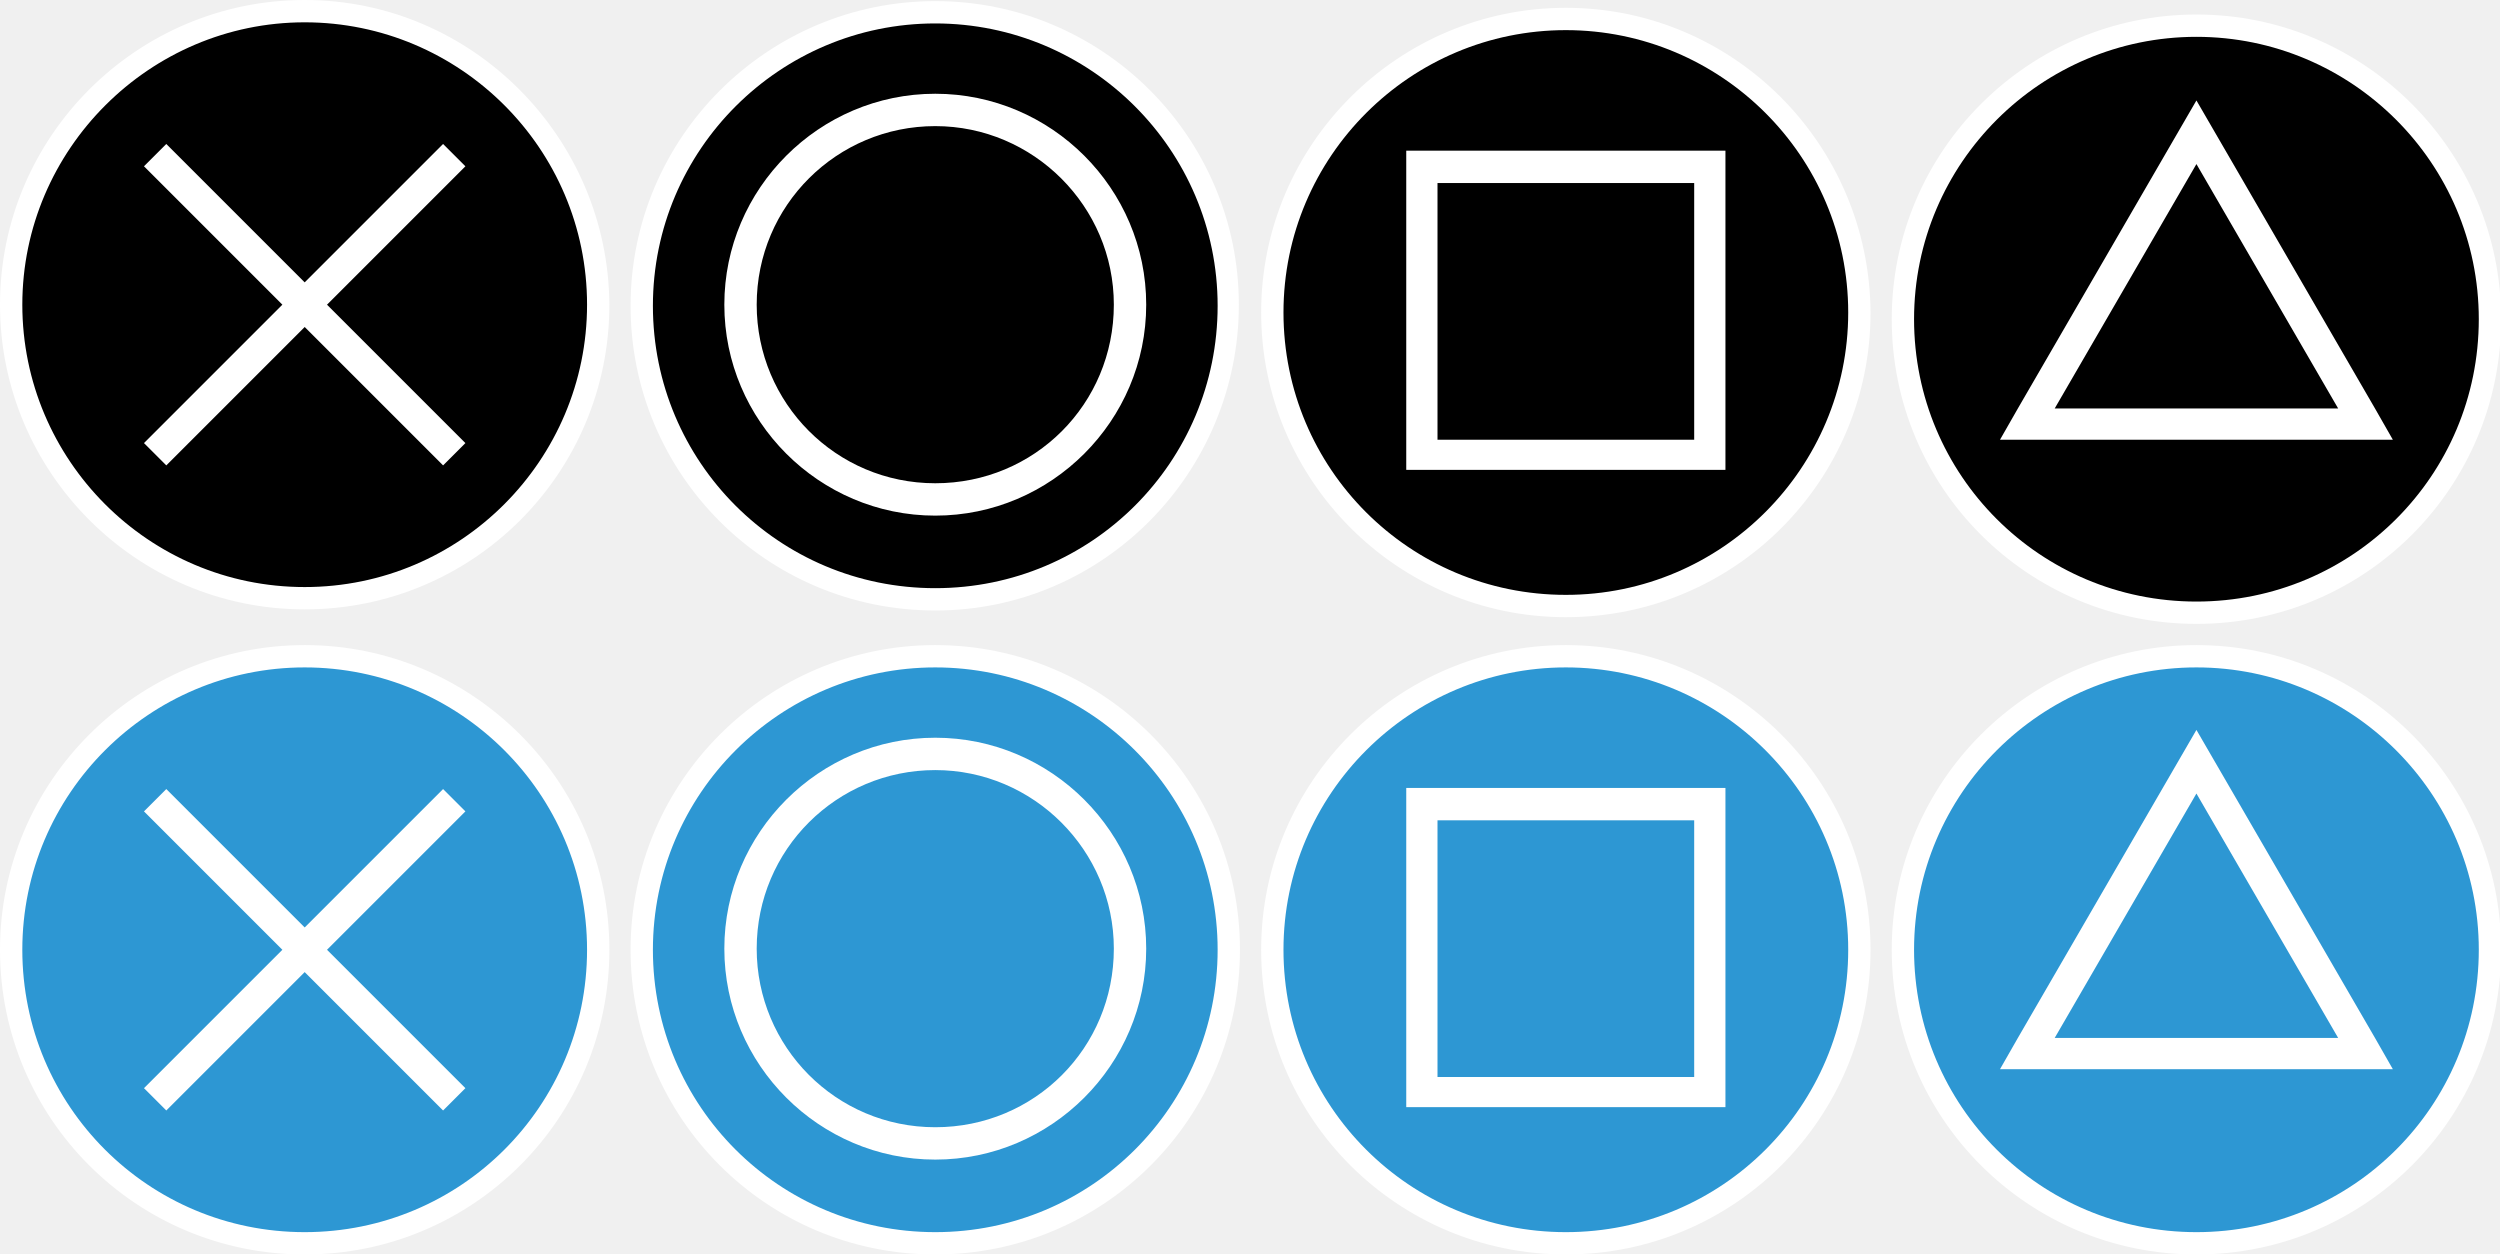
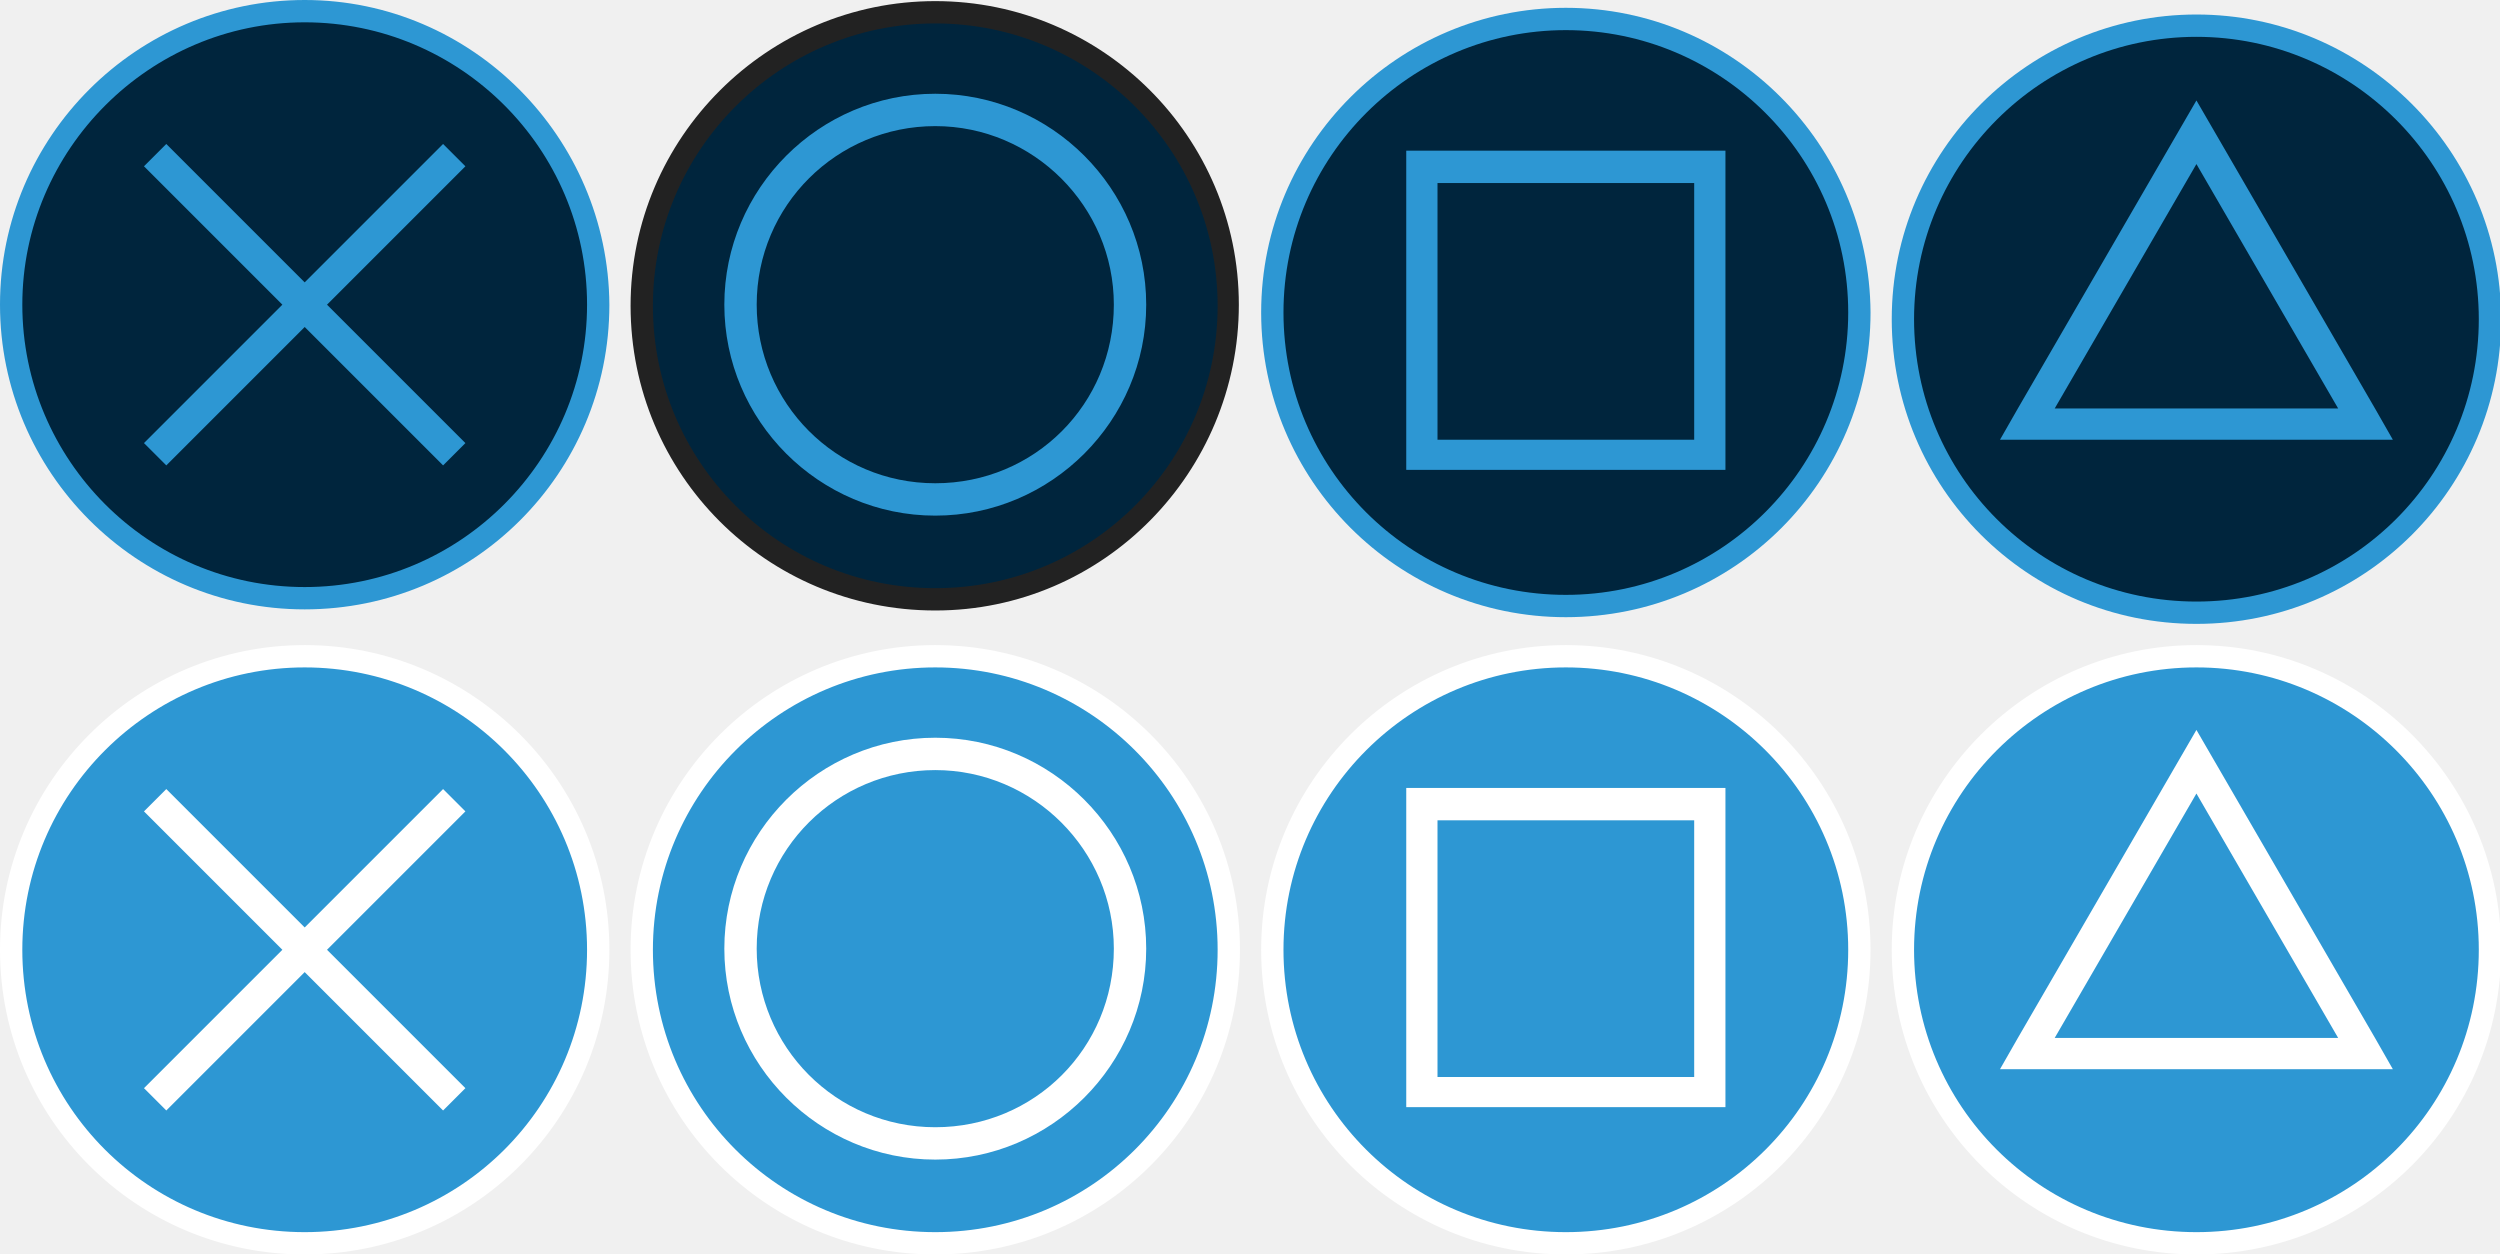
<svg xmlns="http://www.w3.org/2000/svg" version="1.1" id="Layer_1" x="0px" y="0px" width="224px" height="112.3px" viewBox="-847 484.7 224 112.3" style="enable-background:new -847 484.7 224 112.3;" xml:space="preserve">
  <defs id="defs4207" />
  <style type="text/css" id="style4116">
	.st0{fill:#2C2C2C;}
	.st1{fill:#222222;}
	.st2{fill:#7CB2E8;}
	.st3{fill:#FF6666;}
	.st4{fill:#FF69F8;}
	.st5{fill:#40E2A0;}
	.st6{fill:#D3D3D3;}
	.st7{fill:#DDDDDD;}
	.st8{fill:#834D17;}
	.st9{fill:#009999;}
	.st10{fill:#009607;}
	.st11{fill:#BF1D5F;}
</style>
  <g id="g4126">
    <g id="g4122">
-       <path class="st0" d="M-819.7,538.3c-14.5,0-26.3-11.8-26.3-26.3s11.8-26.3,26.3-26.3s26.3,11.8,26.3,26.3    S-805.2,538.3-819.7,538.3z" id="path4118" style="fill:#000000;fill-opacity:1" />
-       <path class="st1" d="M-819.7,486.7c13.9,0,25.3,11.3,25.3,25.3c0,13.9-11.3,25.3-25.3,25.3S-845,525.9-845,512    C-845,498.1-833.6,486.7-819.7,486.7 M-819.7,484.7c-15,0-27.3,12.2-27.3,27.3c0,15,12.2,27.3,27.3,27.3s27.3-12.2,27.3-27.3    C-792.5,497-804.7,484.7-819.7,484.7L-819.7,484.7z" id="path4120" style="fill:#ffffff;fill-opacity:1" />
+       <path class="st0" d="M-819.7,538.3c-14.5,0-26.3-11.8-26.3-26.3s11.8-26.3,26.3-26.3s26.3,11.8,26.3,26.3    S-805.2,538.3-819.7,538.3z" id="path4118" style="fill:#00253d;fill-opacity:1" />
+       <path class="st1" d="M-819.7,486.7c13.9,0,25.3,11.3,25.3,25.3c0,13.9-11.3,25.3-25.3,25.3S-845,525.9-845,512    C-845,498.1-833.6,486.7-819.7,486.7 M-819.7,484.7c-15,0-27.3,12.2-27.3,27.3c0,15,12.2,27.3,27.3,27.3s27.3-12.2,27.3-27.3    C-792.5,497-804.7,484.7-819.7,484.7L-819.7,484.7z" id="path4120" style="fill:#2d97d3;fill-opacity:1" />
    </g>
-     <polygon class="st2" points="-805.3,499.6 -807.3,497.6 -819.7,510 -832.1,497.6 -834.1,499.6 -821.7,512 -834.1,524.4    -832.1,526.4 -819.7,514 -807.3,526.4 -805.3,524.4 -817.7,512  " id="polygon4124" style="fill:#ffffff;fill-opacity:1" />
+     <polygon class="st2" points="-805.3,499.6 -807.3,497.6 -819.7,510 -832.1,497.6 -834.1,499.6 -821.7,512 -834.1,524.4    -832.1,526.4 -819.7,514 -807.3,526.4 -805.3,524.4 -817.7,512  " id="polygon4124" style="fill:#2d97d3;fill-opacity:1" />
  </g>
  <g id="g4136">
    <g id="g4132">
-       <path class="st0" d="M-763.2,538.2c-14.5,0-26.3-11.8-26.3-26.3c0-14.5,11.8-26.3,26.3-26.3S-737,497.5-737,512    C-737,526.5-748.7,538.2-763.2,538.2z" id="path4128" style="fill:#000000;fill-opacity:1" />
-       <path class="st1" d="M-763.2,486.8c13.9,0,25.3,11.3,25.3,25.3s-11.3,25.3-25.3,25.3s-25.3-11.3-25.3-25.3    S-777.1,486.8-763.2,486.8 M-763.2,484.8c-15,0-27.3,12.2-27.3,27.3s12.2,27.3,27.3,27.3S-736,527-736,512    S-748.2,484.8-763.2,484.8L-763.2,484.8z" id="path4130" style="fill:#ffffff;fill-opacity:1" />
+       <path class="st0" d="M-763.2,538.2c-14.5,0-26.3-11.8-26.3-26.3c0-14.5,11.8-26.3,26.3-26.3S-737,497.5-737,512    C-737,526.5-748.7,538.2-763.2,538.2z" id="path4128" style="fill:#00253d;fill-opacity:1" />
+       <path class="st1" d="M-763.2,486.8c13.9,0,25.3,11.3,25.3,25.3s-11.3,25.3-25.3,25.3s-25.3-11.3-25.3-25.3    S-777.1,486.8-763.2,486.8 M-763.2,484.8c-15,0-27.3,12.2-27.3,27.3s12.2,27.3,27.3,27.3S-736,527-736,512    S-748.2,484.8-763.2,484.8L-763.2,484.8z" id="path4130" style="fill:#2d97d30;fill-opacity:1" />
    </g>
-     <path class="st3" d="M-763.2,493.1c-10.4,0-18.9,8.5-18.9,18.9c0,10.4,8.5,18.9,18.9,18.9s18.9-8.5,18.9-18.9   C-744.3,501.6-752.8,493.1-763.2,493.1z M-763.2,528c-8.9,0-16-7.2-16-16c0-8.9,7.2-16,16-16s16,7.2,16,16   C-747.2,520.9-754.3,528-763.2,528z" id="path4134" style="fill:#ffffff;fill-opacity:1" />
+     <path class="st3" d="M-763.2,493.1c-10.4,0-18.9,8.5-18.9,18.9c0,10.4,8.5,18.9,18.9,18.9s18.9-8.5,18.9-18.9   C-744.3,501.6-752.8,493.1-763.2,493.1z M-763.2,528c-8.9,0-16-7.2-16-16c0-8.9,7.2-16,16-16s16,7.2,16,16   C-747.2,520.9-754.3,528-763.2,528z" id="path4134" style="fill:#2d97d3;fill-opacity:1" />
  </g>
  <g id="g4146">
    <g id="g4142">
-       <path class="st0" d="M-706.7,538.8c-14.5,0-26.3-11.8-26.3-26.3s11.8-26.3,26.3-26.3s26.3,11.8,26.3,26.3    S-692.2,538.8-706.7,538.8z" id="path4138" style="fill:#000000;fill-opacity:1" />
-       <path class="st1" d="M-706.7,487.4c13.9,0,25.3,11.3,25.3,25.3c0,13.9-11.3,25.3-25.3,25.3s-25.3-11.3-25.3-25.3    C-732,498.7-720.6,487.4-706.7,487.4 M-706.7,485.4c-15,0-27.3,12.2-27.3,27.3c0,15,12.2,27.3,27.3,27.3s27.3-12.2,27.3-27.3    C-679.5,497.6-691.7,485.4-706.7,485.4L-706.7,485.4z" id="path4140" style="fill:#ffffff;fill-opacity:1" />
+       <path class="st0" d="M-706.7,538.8c-14.5,0-26.3-11.8-26.3-26.3s11.8-26.3,26.3-26.3s26.3,11.8,26.3,26.3    S-692.2,538.8-706.7,538.8z" id="path4138" style="fill:#00253d;fill-opacity:1" />
+       <path class="st1" d="M-706.7,487.4c13.9,0,25.3,11.3,25.3,25.3c0,13.9-11.3,25.3-25.3,25.3s-25.3-11.3-25.3-25.3    C-732,498.7-720.6,487.4-706.7,487.4 M-706.7,485.4c-15,0-27.3,12.2-27.3,27.3c0,15,12.2,27.3,27.3,27.3s27.3-12.2,27.3-27.3    C-679.5,497.6-691.7,485.4-706.7,485.4L-706.7,485.4z" id="path4140" style="fill:#2d97d3;fill-opacity:1" />
    </g>
-     <path class="st4" d="M-695.2,498.2h-23h-2.8v2.8v23v2.8h2.8h23h2.8v-2.8v-23v-2.8H-695.2z M-695.2,524.1h-23v-23h23V524.1z" id="path4144" style="fill:#ffffff;fill-opacity:1" />
+     <path class="st4" d="M-695.2,498.2h-23h-2.8v2.8v23v2.8h2.8h23h2.8v-2.8v-23v-2.8H-695.2z M-695.2,524.1h-23v-23h23V524.1z" id="path4144" style="fill:#2d97d3;fill-opacity:1" />
  </g>
  <g id="g4158">
    <g id="g4156">
      <g id="g4152">
-         <path class="st0" d="M-650.2,539.5c-14.5,0-26.3-11.8-26.3-26.3s11.8-26.3,26.3-26.3s26.3,11.8,26.3,26.3     S-635.7,539.5-650.2,539.5z" id="path4148" style="fill:#000000;fill-opacity:1" />
-         <path class="st1" d="M-650.2,488c13.9,0,25.3,11.3,25.3,25.3s-11.3,25.3-25.3,25.3s-25.3-11.3-25.3-25.3S-664.1,488-650.2,488      M-650.2,486c-15,0-27.3,12.2-27.3,27.3s12.2,27.3,27.3,27.3s27.3-12.2,27.3-27.3S-635.2,486-650.2,486L-650.2,486z" id="path4150" style="fill:#ffffff;fill-opacity:1" />
+         <path class="st0" d="M-650.2,539.5c-14.5,0-26.3-11.8-26.3-26.3s11.8-26.3,26.3-26.3s26.3,11.8,26.3,26.3     S-635.7,539.5-650.2,539.5z" id="path4148" style="fill:#00253d;fill-opacity:1" />
+         <path class="st1" d="M-650.2,488c13.9,0,25.3,11.3,25.3,25.3s-11.3,25.3-25.3,25.3s-25.3-11.3-25.3-25.3S-664.1,488-650.2,488      M-650.2,486c-15,0-27.3,12.2-27.3,27.3s12.2,27.3,27.3,27.3s27.3-12.2,27.3-27.3S-635.2,486-650.2,486L-650.2,486z" id="path4150" style="fill:#2d97d3;fill-opacity:1" />
      </g>
-       <path class="st5" d="M-634.2,521.3l-16-27.6l-16,27.6l-1.6,2.8l3.3,0l14.3,0l14.3,0l3.3,0L-634.2,521.3z M-650.2,521.3l-12.7,0    l12.7-21.9l12.7,21.9L-650.2,521.3z" id="path4154" style="fill:#ffffff;fill-opacity:1" />
+       <path class="st5" d="M-634.2,521.3l-16-27.6l-16,27.6l-1.6,2.8l3.3,0l14.3,0l14.3,0l3.3,0L-634.2,521.3z M-650.2,521.3l-12.7,0    l12.7-21.9l12.7,21.9L-650.2,521.3z" id="path4154" style="fill:#2d97d3;fill-opacity:1" />
    </g>
  </g>
  <g id="g4168">
    <g id="g4164">
      <path class="st6" d="M-819.7,596.1c-14.5,0-26.3-11.8-26.3-26.3s11.8-26.3,26.3-26.3s26.3,11.8,26.3,26.3    S-805.2,596.1-819.7,596.1z" id="path4160" style="fill:#2d97d3;fill-opacity:1" />
      <path class="st7" d="M-819.7,544.5c13.9,0,25.3,11.3,25.3,25.3s-11.3,25.3-25.3,25.3s-25.3-11.3-25.3-25.3    S-833.6,544.5-819.7,544.5 M-819.7,542.5c-15,0-27.3,12.2-27.3,27.3s12.2,27.3,27.3,27.3s27.3-12.2,27.3-27.3    S-804.7,542.5-819.7,542.5L-819.7,542.5z" id="path4162" style="fill:#ffffff;fill-opacity:1" />
    </g>
    <polygon class="st8" points="-805.3,557.4 -807.3,555.4 -819.7,567.8 -832.1,555.4 -834.1,557.4 -821.7,569.8 -834.1,582.2    -832.1,584.2 -819.7,571.8 -807.3,584.2 -805.3,582.2 -817.7,569.8  " id="polygon4166" style="fill:#ffffff;fill-opacity:1" />
  </g>
  <g id="g4178">
    <g id="g4174">
      <path class="st6" d="M-763.2,595.9c-14.5,0-26.3-11.8-26.3-26.3s11.8-26.3,26.3-26.3s26.3,11.8,26.3,26.3    S-748.7,595.9-763.2,595.9z" id="path4170" style="fill:#2d97d3;fill-opacity:1" />
      <path class="st7" d="M-763.2,544.5c13.9,0,25.3,11.3,25.3,25.3s-11.3,25.3-25.3,25.3s-25.3-11.3-25.3-25.3    S-777.1,544.5-763.2,544.5 M-763.2,542.5c-15,0-27.3,12.2-27.3,27.3s12.2,27.3,27.3,27.3s27.3-12.2,27.3-27.3    S-748.2,542.5-763.2,542.5L-763.2,542.5z" id="path4172" style="fill:#ffffff;fill-opacity:1" />
    </g>
    <path class="st9" d="M-763.2,550.8c-10.4,0-18.9,8.5-18.9,18.9c0,10.4,8.5,18.9,18.9,18.9s18.9-8.5,18.9-18.9   C-744.3,559.3-752.8,550.8-763.2,550.8z M-763.2,585.7c-8.9,0-16-7.2-16-16c0-8.9,7.2-16,16-16s16,7.2,16,16   C-747.2,578.6-754.3,585.7-763.2,585.7z" id="path4176" style="fill:#ffffff;fill-opacity:1" />
  </g>
  <g id="g4188">
    <g id="g4184">
      <path class="st6" d="M-706.7,595.9c-14.5,0-26.3-11.8-26.3-26.3s11.8-26.3,26.3-26.3s26.3,11.8,26.3,26.3    S-692.2,595.9-706.7,595.9z" id="path4180" style="fill:#2d97d3;fill-opacity:1" />
      <path class="st7" d="M-706.7,544.5c13.9,0,25.3,11.3,25.3,25.3s-11.3,25.3-25.3,25.3s-25.3-11.3-25.3-25.3    S-720.6,544.5-706.7,544.5 M-706.7,542.5c-15,0-27.3,12.2-27.3,27.3s12.2,27.3,27.3,27.3s27.3-12.2,27.3-27.3    S-691.7,542.5-706.7,542.5L-706.7,542.5z" id="path4182" style="fill:#ffffff;fill-opacity:1" />
    </g>
    <path class="st10" d="M-695.2,555.3h-23h-2.8v2.8v23v2.8h2.8h23h2.8v-2.8v-23v-2.8H-695.2z M-695.2,581.2h-23v-23h23V581.2z" id="path4186" style="fill:#ffffff;fill-opacity:1" />
  </g>
  <g id="g4202">
    <g id="g4200">
      <g id="g4198">
        <g id="g4194">
          <path class="st6" d="M-650.2,596c-14.5,0-26.3-11.8-26.3-26.3s11.8-26.3,26.3-26.3s26.3,11.8,26.3,26.3S-635.7,596-650.2,596z" id="path4190" style="fill:#2d97d3;fill-opacity:1" />
          <path class="st7" d="M-650.2,544.5c13.9,0,25.3,11.3,25.3,25.3s-11.3,25.3-25.3,25.3s-25.3-11.3-25.3-25.3      S-664.1,544.5-650.2,544.5 M-650.2,542.5c-15,0-27.3,12.2-27.3,27.3s12.2,27.3,27.3,27.3s27.3-12.2,27.3-27.3      S-635.2,542.5-650.2,542.5L-650.2,542.5z" id="path4192" style="fill:#ffffff;fill-opacity:1" />
        </g>
        <path class="st11" d="M-634.2,577.7l-16-27.6l-16,27.6l-1.6,2.8l3.3,0l14.3,0l14.3,0l3.3,0L-634.2,577.7z M-650.2,577.7l-12.7,0     l12.7-21.9l12.7,21.9L-650.2,577.7z" id="path4196" style="fill:#ffffff;fill-opacity:1" />
      </g>
    </g>
  </g>
</svg>
